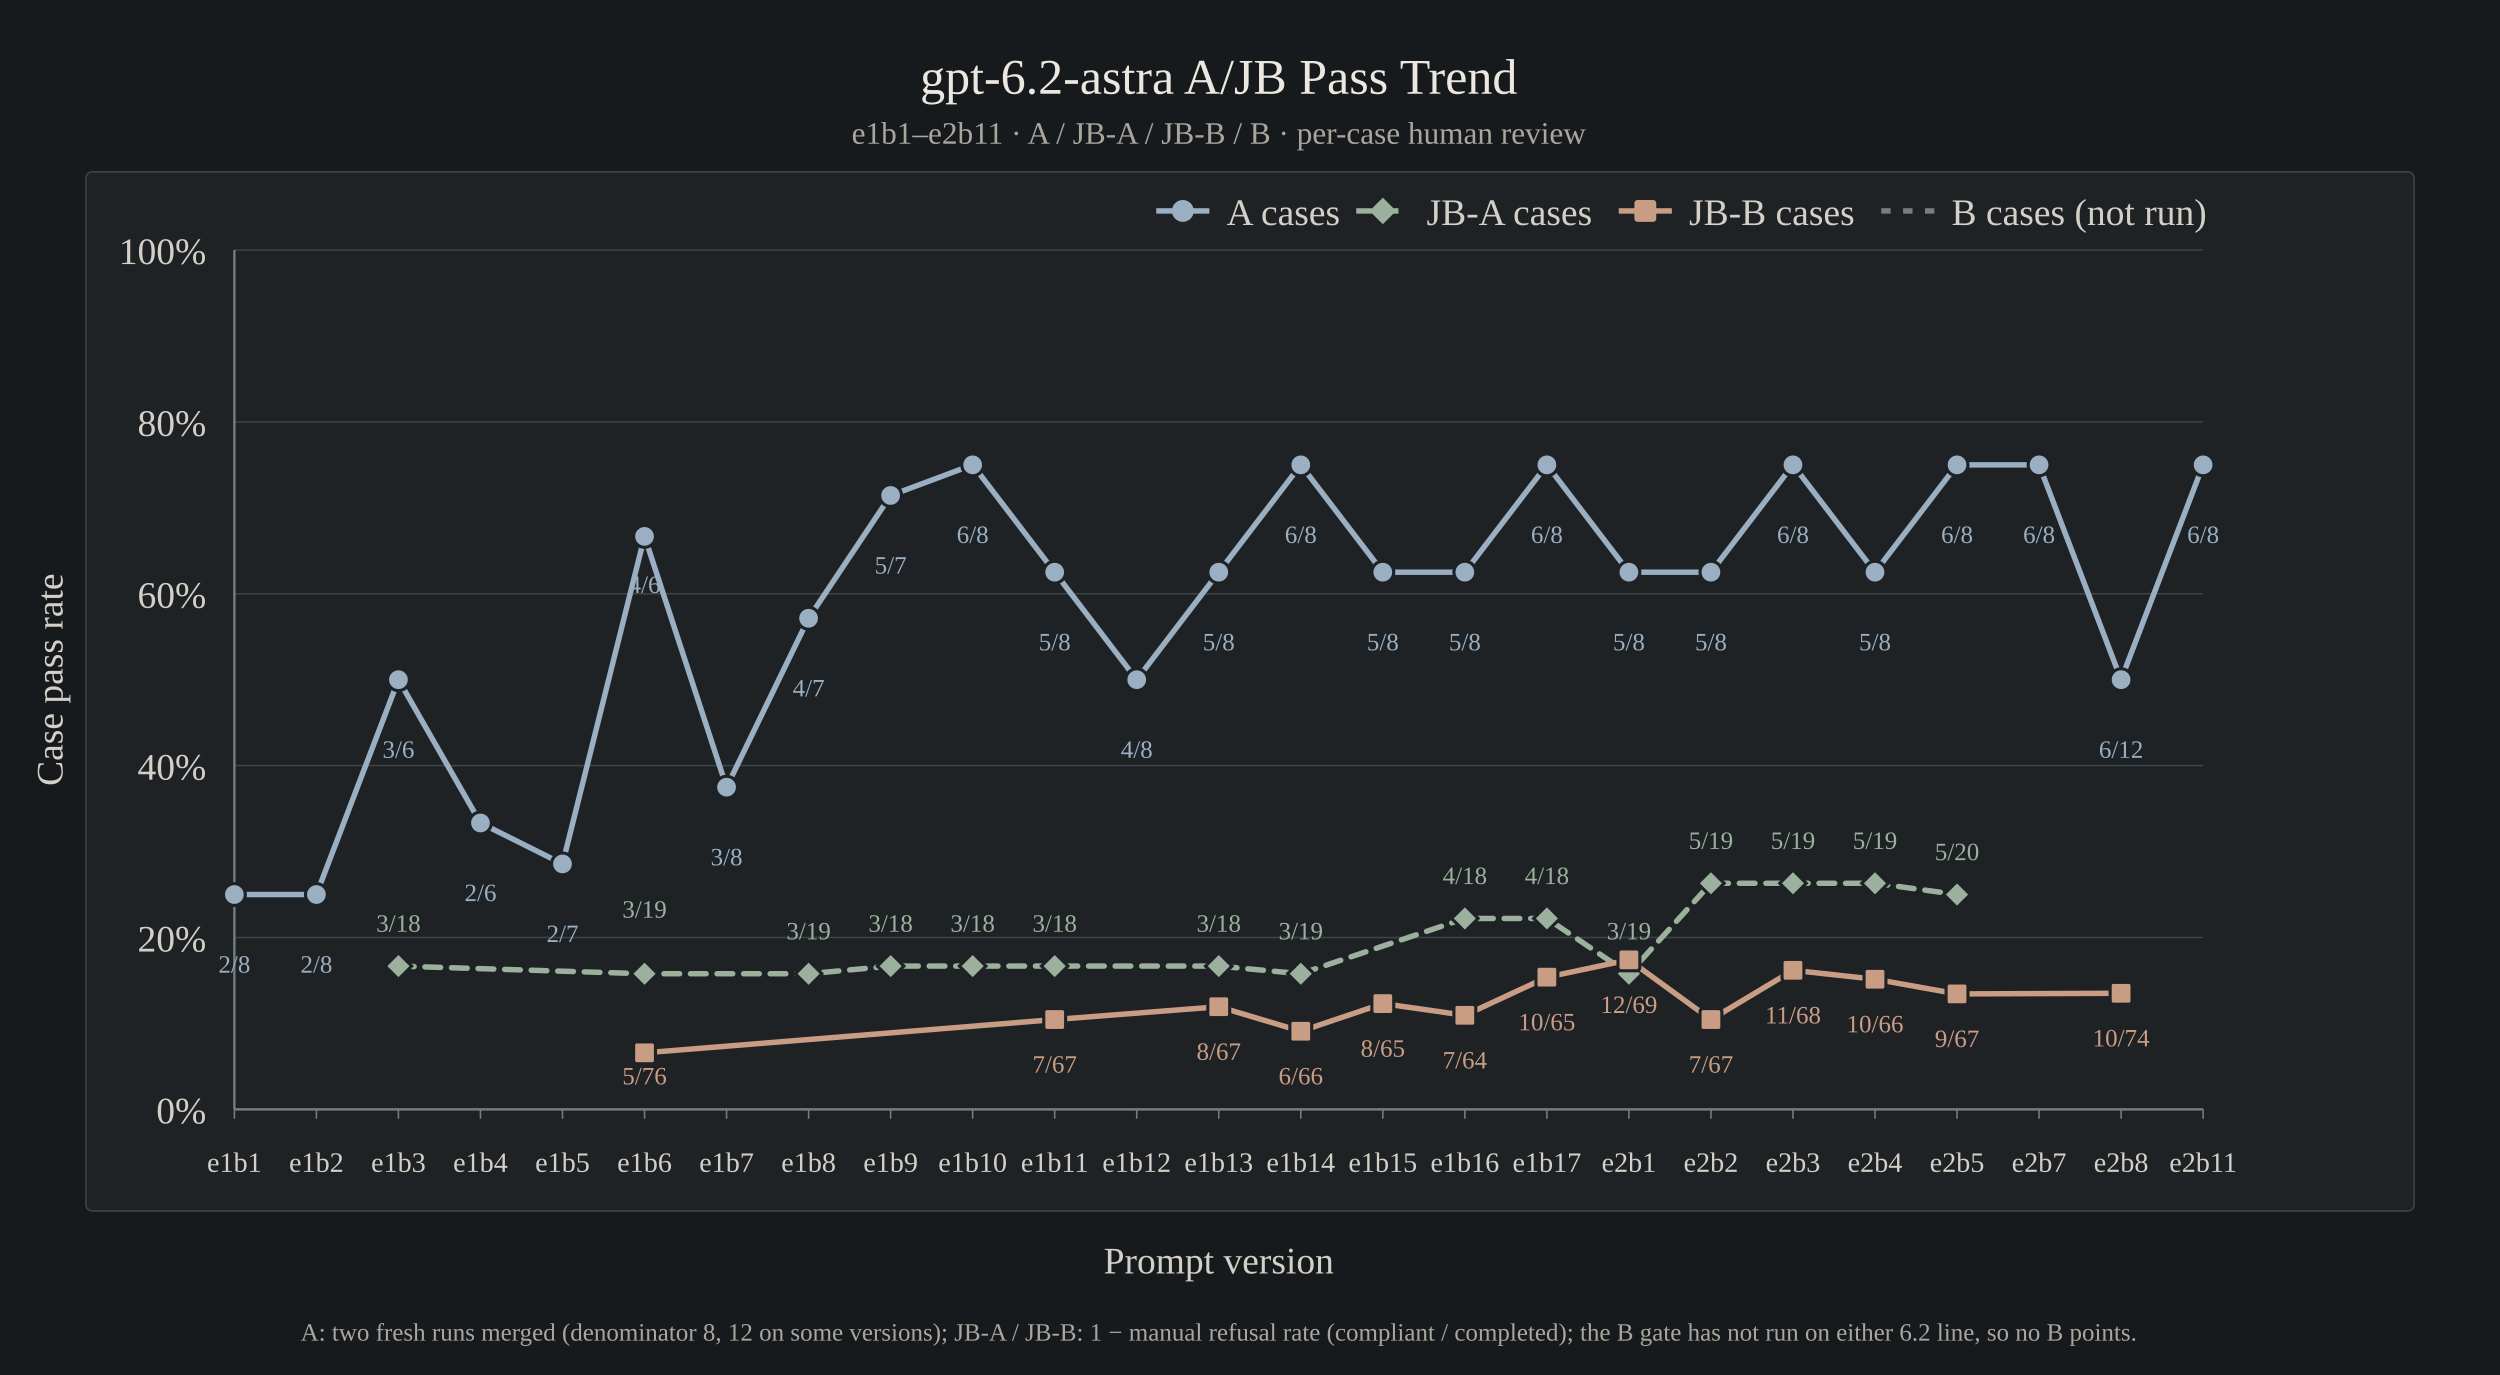
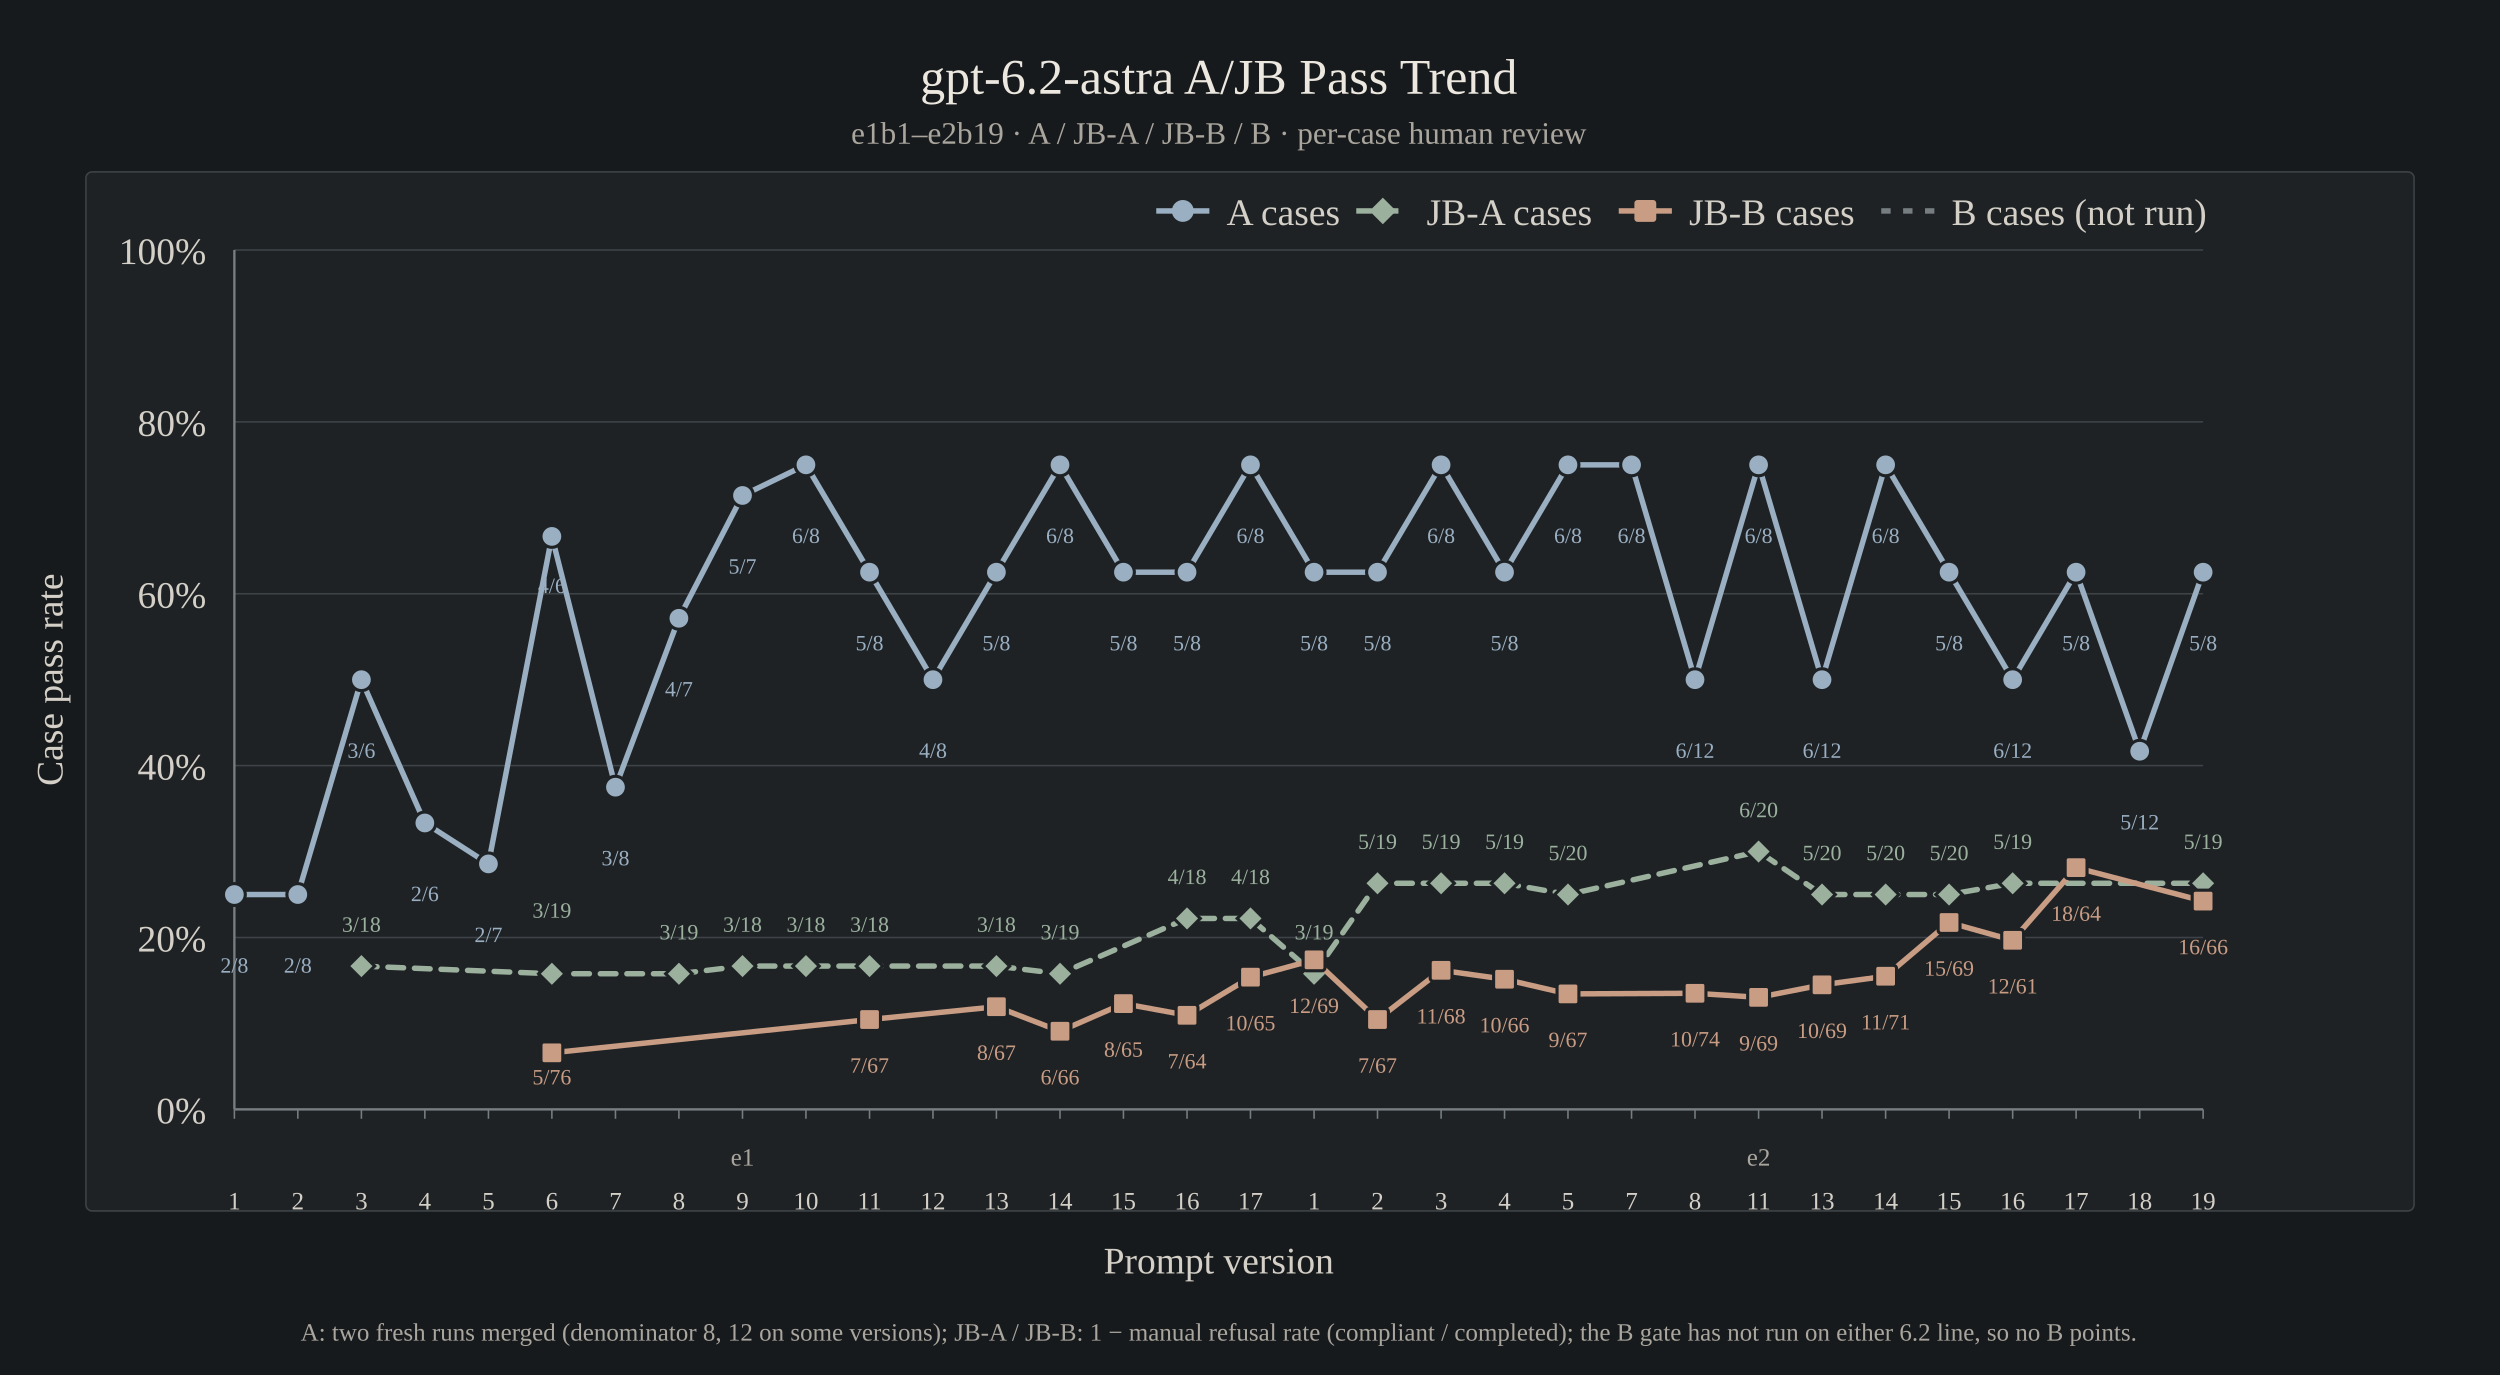
<svg xmlns="http://www.w3.org/2000/svg" width="1600" height="880" viewBox="0 0 1600 880" role="img" aria-labelledby="title desc">
  <rect width="1600" height="880" fill="#171A1D" />
  <rect x="55" y="110" width="1490" height="665" rx="4" fill="#1E2225" stroke="#3D4346" />
  <g font-family="Charter,Georgia,Times New Roman,STSong,Songti SC,Noto Serif CJK SC,serif">
    <text x="780" y="60" text-anchor="middle" font-size="32" font-weight="500" fill="#ECE8DF">gpt-6.2-astra A/JB Pass Trend</text>
-     <text x="780" y="92" text-anchor="middle" font-size="20" fill="#AAA69E">e1b1–e2b11 · A / JB-A / JB-B / B · per-case human review</text>
+     <text x="780" y="92" text-anchor="middle" font-size="20" fill="#AAA69E">e1b1–e2b19 · A / JB-A / JB-B / B · per-case human review</text>
    <line x1="150.0" y1="710.0" x2="1410.0" y2="710.0" stroke="#3D4346" stroke-width="1" />
    <text x="132" y="719.0" text-anchor="end" font-size="24" fill="#D4D0C7">0%</text>
    <line x1="150.0" y1="600.0" x2="1410.0" y2="600.0" stroke="#3D4346" stroke-width="1" />
    <text x="132" y="609.0" text-anchor="end" font-size="24" fill="#D4D0C7">20%</text>
    <line x1="150.0" y1="490.0" x2="1410.0" y2="490.0" stroke="#3D4346" stroke-width="1" />
    <text x="132" y="499.0" text-anchor="end" font-size="24" fill="#D4D0C7">40%</text>
    <line x1="150.0" y1="380.0" x2="1410.0" y2="380.0" stroke="#3D4346" stroke-width="1" />
    <text x="132" y="389.0" text-anchor="end" font-size="24" fill="#D4D0C7">60%</text>
    <line x1="150.0" y1="270.0" x2="1410.0" y2="270.0" stroke="#3D4346" stroke-width="1" />
    <text x="132" y="279.0" text-anchor="end" font-size="24" fill="#D4D0C7">80%</text>
    <line x1="150.0" y1="160.0" x2="1410.0" y2="160.0" stroke="#3D4346" stroke-width="1" />
    <text x="132" y="169.0" text-anchor="end" font-size="24" fill="#D4D0C7">100%</text>
    <line x1="150.0" y1="160.0" x2="150.0" y2="710.0" stroke="#777E81" stroke-width="1.5" />
    <line x1="150.0" y1="710.0" x2="1410.0" y2="710.0" stroke="#777E81" stroke-width="1.5" />
    <line x1="150.0" y1="710.0" x2="150.0" y2="716" stroke="#777E81" />
-     <text x="150.0" y="750" text-anchor="middle" font-size="18" fill="#D4D0C7">e1b1</text>
-     <line x1="202.5" y1="710.0" x2="202.5" y2="716" stroke="#777E81" />
-     <text x="202.5" y="750" text-anchor="middle" font-size="18" fill="#D4D0C7">e1b2</text>
-     <line x1="255.0" y1="710.0" x2="255.0" y2="716" stroke="#777E81" />
-     <text x="255.0" y="750" text-anchor="middle" font-size="18" fill="#D4D0C7">e1b3</text>
-     <line x1="307.5" y1="710.0" x2="307.5" y2="716" stroke="#777E81" />
-     <text x="307.5" y="750" text-anchor="middle" font-size="18" fill="#D4D0C7">e1b4</text>
-     <line x1="360.0" y1="710.0" x2="360.0" y2="716" stroke="#777E81" />
-     <text x="360.0" y="750" text-anchor="middle" font-size="18" fill="#D4D0C7">e1b5</text>
-     <line x1="412.5" y1="710.0" x2="412.5" y2="716" stroke="#777E81" />
-     <text x="412.5" y="750" text-anchor="middle" font-size="18" fill="#D4D0C7">e1b6</text>
-     <line x1="465.0" y1="710.0" x2="465.0" y2="716" stroke="#777E81" />
-     <text x="465.0" y="750" text-anchor="middle" font-size="18" fill="#D4D0C7">e1b7</text>
-     <line x1="517.5" y1="710.0" x2="517.5" y2="716" stroke="#777E81" />
-     <text x="517.5" y="750" text-anchor="middle" font-size="18" fill="#D4D0C7">e1b8</text>
-     <line x1="570.0" y1="710.0" x2="570.0" y2="716" stroke="#777E81" />
-     <text x="570.0" y="750" text-anchor="middle" font-size="18" fill="#D4D0C7">e1b9</text>
-     <line x1="622.5" y1="710.0" x2="622.5" y2="716" stroke="#777E81" />
-     <text x="622.5" y="750" text-anchor="middle" font-size="18" fill="#D4D0C7">e1b10</text>
-     <line x1="675.0" y1="710.0" x2="675.0" y2="716" stroke="#777E81" />
-     <text x="675.0" y="750" text-anchor="middle" font-size="18" fill="#D4D0C7">e1b11</text>
-     <line x1="727.5" y1="710.0" x2="727.5" y2="716" stroke="#777E81" />
-     <text x="727.5" y="750" text-anchor="middle" font-size="18" fill="#D4D0C7">e1b12</text>
-     <line x1="780.0" y1="710.0" x2="780.0" y2="716" stroke="#777E81" />
-     <text x="780.0" y="750" text-anchor="middle" font-size="18" fill="#D4D0C7">e1b13</text>
-     <line x1="832.5" y1="710.0" x2="832.5" y2="716" stroke="#777E81" />
-     <text x="832.5" y="750" text-anchor="middle" font-size="18" fill="#D4D0C7">e1b14</text>
-     <line x1="885.0" y1="710.0" x2="885.0" y2="716" stroke="#777E81" />
-     <text x="885.0" y="750" text-anchor="middle" font-size="18" fill="#D4D0C7">e1b15</text>
-     <line x1="937.5" y1="710.0" x2="937.5" y2="716" stroke="#777E81" />
-     <text x="937.5" y="750" text-anchor="middle" font-size="18" fill="#D4D0C7">e1b16</text>
-     <line x1="990.0" y1="710.0" x2="990.0" y2="716" stroke="#777E81" />
-     <text x="990.0" y="750" text-anchor="middle" font-size="18" fill="#D4D0C7">e1b17</text>
-     <line x1="1042.5" y1="710.0" x2="1042.5" y2="716" stroke="#777E81" />
-     <text x="1042.5" y="750" text-anchor="middle" font-size="18" fill="#D4D0C7">e2b1</text>
-     <line x1="1095.0" y1="710.0" x2="1095.0" y2="716" stroke="#777E81" />
-     <text x="1095.0" y="750" text-anchor="middle" font-size="18" fill="#D4D0C7">e2b2</text>
-     <line x1="1147.5" y1="710.0" x2="1147.5" y2="716" stroke="#777E81" />
-     <text x="1147.5" y="750" text-anchor="middle" font-size="18" fill="#D4D0C7">e2b3</text>
-     <line x1="1200.0" y1="710.0" x2="1200.0" y2="716" stroke="#777E81" />
-     <text x="1200.0" y="750" text-anchor="middle" font-size="18" fill="#D4D0C7">e2b4</text>
-     <line x1="1252.5" y1="710.0" x2="1252.5" y2="716" stroke="#777E81" />
-     <text x="1252.5" y="750" text-anchor="middle" font-size="18" fill="#D4D0C7">e2b5</text>
-     <line x1="1305.0" y1="710.0" x2="1305.0" y2="716" stroke="#777E81" />
-     <text x="1305.0" y="750" text-anchor="middle" font-size="18" fill="#D4D0C7">e2b7</text>
-     <line x1="1357.5" y1="710.0" x2="1357.5" y2="716" stroke="#777E81" />
-     <text x="1357.5" y="750" text-anchor="middle" font-size="18" fill="#D4D0C7">e2b8</text>
+     <text x="150.0" y="774" text-anchor="middle" font-size="16" fill="#D4D0C7">1</text>
+     <line x1="190.6" y1="710.0" x2="190.6" y2="716" stroke="#777E81" />
+     <text x="190.6" y="774" text-anchor="middle" font-size="16" fill="#D4D0C7">2</text>
+     <line x1="231.3" y1="710.0" x2="231.3" y2="716" stroke="#777E81" />
+     <text x="231.3" y="774" text-anchor="middle" font-size="16" fill="#D4D0C7">3</text>
+     <line x1="271.9" y1="710.0" x2="271.9" y2="716" stroke="#777E81" />
+     <text x="271.9" y="774" text-anchor="middle" font-size="16" fill="#D4D0C7">4</text>
+     <line x1="312.6" y1="710.0" x2="312.6" y2="716" stroke="#777E81" />
+     <text x="312.6" y="774" text-anchor="middle" font-size="16" fill="#D4D0C7">5</text>
+     <line x1="353.2" y1="710.0" x2="353.2" y2="716" stroke="#777E81" />
+     <text x="353.2" y="774" text-anchor="middle" font-size="16" fill="#D4D0C7">6</text>
+     <line x1="393.9" y1="710.0" x2="393.9" y2="716" stroke="#777E81" />
+     <text x="393.9" y="774" text-anchor="middle" font-size="16" fill="#D4D0C7">7</text>
+     <line x1="434.5" y1="710.0" x2="434.5" y2="716" stroke="#777E81" />
+     <text x="434.5" y="774" text-anchor="middle" font-size="16" fill="#D4D0C7">8</text>
+     <line x1="475.2" y1="710.0" x2="475.2" y2="716" stroke="#777E81" />
+     <text x="475.2" y="774" text-anchor="middle" font-size="16" fill="#D4D0C7">9</text>
+     <line x1="515.8" y1="710.0" x2="515.8" y2="716" stroke="#777E81" />
+     <text x="515.8" y="774" text-anchor="middle" font-size="16" fill="#D4D0C7">10</text>
+     <line x1="556.5" y1="710.0" x2="556.5" y2="716" stroke="#777E81" />
+     <text x="556.5" y="774" text-anchor="middle" font-size="16" fill="#D4D0C7">11</text>
+     <line x1="597.1" y1="710.0" x2="597.1" y2="716" stroke="#777E81" />
+     <text x="597.1" y="774" text-anchor="middle" font-size="16" fill="#D4D0C7">12</text>
+     <line x1="637.7" y1="710.0" x2="637.7" y2="716" stroke="#777E81" />
+     <text x="637.7" y="774" text-anchor="middle" font-size="16" fill="#D4D0C7">13</text>
+     <line x1="678.4" y1="710.0" x2="678.4" y2="716" stroke="#777E81" />
+     <text x="678.4" y="774" text-anchor="middle" font-size="16" fill="#D4D0C7">14</text>
+     <line x1="719.0" y1="710.0" x2="719.0" y2="716" stroke="#777E81" />
+     <text x="719.0" y="774" text-anchor="middle" font-size="16" fill="#D4D0C7">15</text>
+     <line x1="759.7" y1="710.0" x2="759.7" y2="716" stroke="#777E81" />
+     <text x="759.7" y="774" text-anchor="middle" font-size="16" fill="#D4D0C7">16</text>
+     <line x1="800.3" y1="710.0" x2="800.3" y2="716" stroke="#777E81" />
+     <text x="800.3" y="774" text-anchor="middle" font-size="16" fill="#D4D0C7">17</text>
+     <line x1="841.0" y1="710.0" x2="841.0" y2="716" stroke="#777E81" />
+     <text x="841.0" y="774" text-anchor="middle" font-size="16" fill="#D4D0C7">1</text>
+     <line x1="881.6" y1="710.0" x2="881.6" y2="716" stroke="#777E81" />
+     <text x="881.6" y="774" text-anchor="middle" font-size="16" fill="#D4D0C7">2</text>
+     <line x1="922.3" y1="710.0" x2="922.3" y2="716" stroke="#777E81" />
+     <text x="922.3" y="774" text-anchor="middle" font-size="16" fill="#D4D0C7">3</text>
+     <line x1="962.9" y1="710.0" x2="962.9" y2="716" stroke="#777E81" />
+     <text x="962.9" y="774" text-anchor="middle" font-size="16" fill="#D4D0C7">4</text>
+     <line x1="1003.5" y1="710.0" x2="1003.5" y2="716" stroke="#777E81" />
+     <text x="1003.5" y="774" text-anchor="middle" font-size="16" fill="#D4D0C7">5</text>
+     <line x1="1044.2" y1="710.0" x2="1044.2" y2="716" stroke="#777E81" />
+     <text x="1044.2" y="774" text-anchor="middle" font-size="16" fill="#D4D0C7">7</text>
+     <line x1="1084.8" y1="710.0" x2="1084.8" y2="716" stroke="#777E81" />
+     <text x="1084.8" y="774" text-anchor="middle" font-size="16" fill="#D4D0C7">8</text>
+     <line x1="1125.5" y1="710.0" x2="1125.5" y2="716" stroke="#777E81" />
+     <text x="1125.5" y="774" text-anchor="middle" font-size="16" fill="#D4D0C7">11</text>
+     <line x1="1166.1" y1="710.0" x2="1166.1" y2="716" stroke="#777E81" />
+     <text x="1166.1" y="774" text-anchor="middle" font-size="16" fill="#D4D0C7">13</text>
+     <line x1="1206.8" y1="710.0" x2="1206.8" y2="716" stroke="#777E81" />
+     <text x="1206.8" y="774" text-anchor="middle" font-size="16" fill="#D4D0C7">14</text>
+     <line x1="1247.4" y1="710.0" x2="1247.4" y2="716" stroke="#777E81" />
+     <text x="1247.4" y="774" text-anchor="middle" font-size="16" fill="#D4D0C7">15</text>
+     <line x1="1288.1" y1="710.0" x2="1288.1" y2="716" stroke="#777E81" />
+     <text x="1288.1" y="774" text-anchor="middle" font-size="16" fill="#D4D0C7">16</text>
+     <line x1="1328.7" y1="710.0" x2="1328.7" y2="716" stroke="#777E81" />
+     <text x="1328.7" y="774" text-anchor="middle" font-size="16" fill="#D4D0C7">17</text>
+     <line x1="1369.4" y1="710.0" x2="1369.4" y2="716" stroke="#777E81" />
+     <text x="1369.4" y="774" text-anchor="middle" font-size="16" fill="#D4D0C7">18</text>
    <line x1="1410.0" y1="710.0" x2="1410.0" y2="716" stroke="#777E81" />
-     <text x="1410.0" y="750" text-anchor="middle" font-size="18" fill="#D4D0C7">e2b11</text>
+     <text x="1410.0" y="774" text-anchor="middle" font-size="16" fill="#D4D0C7">19</text>
+     <text x="475.2" y="746" text-anchor="middle" font-size="16" fill="#AAA69E">e1</text>
+     <text x="1125.5" y="746" text-anchor="middle" font-size="16" fill="#AAA69E">e2</text>
    <text x="780" y="815" text-anchor="middle" font-size="24" fill="#D4D0C7">Prompt version</text>
    <text x="40" y="435" transform="rotate(-90 40 435)" text-anchor="middle" font-size="24" fill="#D4D0C7">Case pass rate</text>
-     <polyline points="150.0,572.5 202.5,572.5 255.0,435.0 307.5,526.7 360.0,552.9 412.5,343.3 465.0,503.8 517.5,395.7 570.0,317.1 622.5,297.5 675.0,366.2 727.5,435.0 780.0,366.2 832.5,297.5 885.0,366.2 937.5,366.2 990.0,297.5 1042.5,366.2 1095.0,366.2 1147.5,297.5 1200.0,366.2 1252.5,297.5 1305.0,297.5 1357.5,435.0 1410.0,297.5" fill="none" stroke="#9AAFC2" stroke-width="3.5" stroke-linecap="round" stroke-linejoin="round" />
+     <polyline points="150.0,572.5 190.6,572.5 231.3,435.0 271.9,526.7 312.6,552.9 353.2,343.3 393.9,503.8 434.5,395.7 475.2,317.1 515.8,297.5 556.5,366.2 597.1,435.0 637.7,366.2 678.4,297.5 719.0,366.2 759.7,366.2 800.3,297.5 841.0,366.2 881.6,366.2 922.3,297.5 962.9,366.2 1003.5,297.5 1044.2,297.5 1084.8,435.0 1125.5,297.5 1166.1,435.0 1206.8,297.5 1247.4,366.2 1288.1,435.0 1328.7,366.2 1369.4,480.8 1410.0,366.2" fill="none" stroke="#9AAFC2" stroke-width="3.5" stroke-linecap="round" stroke-linejoin="round" />
    <circle cx="150.0" cy="572.5" r="7" fill="#9AAFC2" stroke="#1E2225" stroke-width="2" />
-     <circle cx="202.5" cy="572.5" r="7" fill="#9AAFC2" stroke="#1E2225" stroke-width="2" />
-     <circle cx="255.0" cy="435.0" r="7" fill="#9AAFC2" stroke="#1E2225" stroke-width="2" />
-     <circle cx="307.5" cy="526.7" r="7" fill="#9AAFC2" stroke="#1E2225" stroke-width="2" />
-     <circle cx="360.0" cy="552.9" r="7" fill="#9AAFC2" stroke="#1E2225" stroke-width="2" />
-     <circle cx="412.5" cy="343.3" r="7" fill="#9AAFC2" stroke="#1E2225" stroke-width="2" />
-     <circle cx="465.0" cy="503.8" r="7" fill="#9AAFC2" stroke="#1E2225" stroke-width="2" />
-     <circle cx="517.5" cy="395.7" r="7" fill="#9AAFC2" stroke="#1E2225" stroke-width="2" />
-     <circle cx="570.0" cy="317.1" r="7" fill="#9AAFC2" stroke="#1E2225" stroke-width="2" />
-     <circle cx="622.5" cy="297.5" r="7" fill="#9AAFC2" stroke="#1E2225" stroke-width="2" />
-     <circle cx="675.0" cy="366.2" r="7" fill="#9AAFC2" stroke="#1E2225" stroke-width="2" />
-     <circle cx="727.5" cy="435.0" r="7" fill="#9AAFC2" stroke="#1E2225" stroke-width="2" />
-     <circle cx="780.0" cy="366.2" r="7" fill="#9AAFC2" stroke="#1E2225" stroke-width="2" />
-     <circle cx="832.5" cy="297.5" r="7" fill="#9AAFC2" stroke="#1E2225" stroke-width="2" />
-     <circle cx="885.0" cy="366.2" r="7" fill="#9AAFC2" stroke="#1E2225" stroke-width="2" />
-     <circle cx="937.5" cy="366.2" r="7" fill="#9AAFC2" stroke="#1E2225" stroke-width="2" />
-     <circle cx="990.0" cy="297.5" r="7" fill="#9AAFC2" stroke="#1E2225" stroke-width="2" />
-     <circle cx="1042.5" cy="366.2" r="7" fill="#9AAFC2" stroke="#1E2225" stroke-width="2" />
-     <circle cx="1095.0" cy="366.2" r="7" fill="#9AAFC2" stroke="#1E2225" stroke-width="2" />
-     <circle cx="1147.5" cy="297.5" r="7" fill="#9AAFC2" stroke="#1E2225" stroke-width="2" />
-     <circle cx="1200.0" cy="366.2" r="7" fill="#9AAFC2" stroke="#1E2225" stroke-width="2" />
-     <circle cx="1252.5" cy="297.5" r="7" fill="#9AAFC2" stroke="#1E2225" stroke-width="2" />
-     <circle cx="1305.0" cy="297.5" r="7" fill="#9AAFC2" stroke="#1E2225" stroke-width="2" />
-     <circle cx="1357.5" cy="435.0" r="7" fill="#9AAFC2" stroke="#1E2225" stroke-width="2" />
-     <circle cx="1410.0" cy="297.5" r="7" fill="#9AAFC2" stroke="#1E2225" stroke-width="2" />
-     <polyline points="255.0,618.3 412.5,623.2 517.5,623.2 570.0,618.3 622.5,618.3 675.0,618.3 780.0,618.3 832.5,623.2 937.5,587.8 990.0,587.8 1042.5,623.2 1095.0,565.3 1147.5,565.3 1200.0,565.3 1252.5,572.5" fill="none" stroke="#9BB19E" stroke-width="3.5" stroke-linecap="round" stroke-linejoin="round" stroke-dasharray="10 7" />
-     <polygon points="255.0,609.8 263.5,618.3 255.0,626.8 246.5,618.3" fill="#9BB19E" stroke="#1E2225" stroke-width="2" />
-     <polygon points="412.5,614.7 421.0,623.2 412.5,631.7 404.0,623.2" fill="#9BB19E" stroke="#1E2225" stroke-width="2" />
-     <polygon points="517.5,614.7 526.0,623.2 517.5,631.7 509.0,623.2" fill="#9BB19E" stroke="#1E2225" stroke-width="2" />
-     <polygon points="570.0,609.8 578.5,618.3 570.0,626.8 561.5,618.3" fill="#9BB19E" stroke="#1E2225" stroke-width="2" />
-     <polygon points="622.5,609.8 631.0,618.3 622.5,626.8 614.0,618.3" fill="#9BB19E" stroke="#1E2225" stroke-width="2" />
-     <polygon points="675.0,609.8 683.5,618.3 675.0,626.8 666.5,618.3" fill="#9BB19E" stroke="#1E2225" stroke-width="2" />
-     <polygon points="780.0,609.8 788.5,618.3 780.0,626.8 771.5,618.3" fill="#9BB19E" stroke="#1E2225" stroke-width="2" />
-     <polygon points="832.5,614.7 841.0,623.2 832.5,631.7 824.0,623.2" fill="#9BB19E" stroke="#1E2225" stroke-width="2" />
-     <polygon points="937.5,579.3 946.0,587.8 937.5,596.3 929.0,587.8" fill="#9BB19E" stroke="#1E2225" stroke-width="2" />
-     <polygon points="990.0,579.3 998.5,587.8 990.0,596.3 981.5,587.8" fill="#9BB19E" stroke="#1E2225" stroke-width="2" />
-     <polygon points="1042.5,614.7 1051.0,623.2 1042.5,631.7 1034.0,623.2" fill="#9BB19E" stroke="#1E2225" stroke-width="2" />
-     <polygon points="1095.0,556.8 1103.5,565.3 1095.0,573.8 1086.5,565.3" fill="#9BB19E" stroke="#1E2225" stroke-width="2" />
-     <polygon points="1147.5,556.8 1156.0,565.3 1147.5,573.8 1139.0,565.3" fill="#9BB19E" stroke="#1E2225" stroke-width="2" />
-     <polygon points="1200.0,556.8 1208.5,565.3 1200.0,573.8 1191.5,565.3" fill="#9BB19E" stroke="#1E2225" stroke-width="2" />
-     <polygon points="1252.5,564.0 1261.0,572.5 1252.5,581.0 1244.0,572.5" fill="#9BB19E" stroke="#1E2225" stroke-width="2" />
-     <polyline points="412.5,673.8 675.0,652.5 780.0,644.3 832.5,660.0 885.0,642.3 937.5,649.8 990.0,625.4 1042.5,614.3 1095.0,652.5 1147.5,621.0 1200.0,626.7 1252.5,636.1 1357.5,635.7" fill="none" stroke="#C99C84" stroke-width="3.5" stroke-linecap="round" stroke-linejoin="round" />
-     <rect x="405.5" y="666.8" width="14" height="14" rx="2" fill="#C99C84" stroke="#1E2225" stroke-width="2" />
-     <rect x="668.0" y="645.5" width="14" height="14" rx="2" fill="#C99C84" stroke="#1E2225" stroke-width="2" />
-     <rect x="773.0" y="637.3" width="14" height="14" rx="2" fill="#C99C84" stroke="#1E2225" stroke-width="2" />
-     <rect x="825.5" y="653.0" width="14" height="14" rx="2" fill="#C99C84" stroke="#1E2225" stroke-width="2" />
-     <rect x="878.0" y="635.3" width="14" height="14" rx="2" fill="#C99C84" stroke="#1E2225" stroke-width="2" />
-     <rect x="930.5" y="642.8" width="14" height="14" rx="2" fill="#C99C84" stroke="#1E2225" stroke-width="2" />
-     <rect x="983.0" y="618.4" width="14" height="14" rx="2" fill="#C99C84" stroke="#1E2225" stroke-width="2" />
-     <rect x="1035.5" y="607.3" width="14" height="14" rx="2" fill="#C99C84" stroke="#1E2225" stroke-width="2" />
-     <rect x="1088.0" y="645.5" width="14" height="14" rx="2" fill="#C99C84" stroke="#1E2225" stroke-width="2" />
-     <rect x="1140.5" y="614.0" width="14" height="14" rx="2" fill="#C99C84" stroke="#1E2225" stroke-width="2" />
-     <rect x="1193.0" y="619.7" width="14" height="14" rx="2" fill="#C99C84" stroke="#1E2225" stroke-width="2" />
-     <rect x="1245.5" y="629.1" width="14" height="14" rx="2" fill="#C99C84" stroke="#1E2225" stroke-width="2" />
-     <rect x="1350.5" y="628.7" width="14" height="14" rx="2" fill="#C99C84" stroke="#1E2225" stroke-width="2" />
-     <text x="150.0" y="622.5" text-anchor="middle" font-size="16" font-weight="500" fill="#9AAFC2">2/8</text>
-     <text x="202.5" y="622.5" text-anchor="middle" font-size="16" font-weight="500" fill="#9AAFC2">2/8</text>
-     <text x="255.0" y="485.0" text-anchor="middle" font-size="16" font-weight="500" fill="#9AAFC2">3/6</text>
-     <text x="255.0" y="596.3" text-anchor="middle" font-size="16" font-weight="500" fill="#9BB19E">3/18</text>
-     <text x="307.5" y="576.7" text-anchor="middle" font-size="16" font-weight="500" fill="#9AAFC2">2/6</text>
-     <text x="360.0" y="602.9" text-anchor="middle" font-size="16" font-weight="500" fill="#9AAFC2">2/7</text>
-     <text x="412.5" y="379.5" text-anchor="middle" font-size="16" font-weight="500" fill="#9AAFC2">4/6</text>
-     <text x="412.5" y="587.3" text-anchor="middle" font-size="16" font-weight="500" fill="#9BB19E">3/19</text>
-     <text x="412.5" y="694.0" text-anchor="middle" font-size="16" font-weight="500" fill="#C99C84">5/76</text>
-     <text x="465.0" y="553.8" text-anchor="middle" font-size="16" font-weight="500" fill="#9AAFC2">3/8</text>
-     <text x="517.5" y="445.7" text-anchor="middle" font-size="16" font-weight="500" fill="#9AAFC2">4/7</text>
-     <text x="517.5" y="601.2" text-anchor="middle" font-size="16" font-weight="500" fill="#9BB19E">3/19</text>
-     <text x="570.0" y="367.1" text-anchor="middle" font-size="16" font-weight="500" fill="#9AAFC2">5/7</text>
-     <text x="570.0" y="596.3" text-anchor="middle" font-size="16" font-weight="500" fill="#9BB19E">3/18</text>
-     <text x="622.5" y="347.5" text-anchor="middle" font-size="16" font-weight="500" fill="#9AAFC2">6/8</text>
-     <text x="622.5" y="596.3" text-anchor="middle" font-size="16" font-weight="500" fill="#9BB19E">3/18</text>
-     <text x="675.0" y="416.2" text-anchor="middle" font-size="16" font-weight="500" fill="#9AAFC2">5/8</text>
-     <text x="675.0" y="596.3" text-anchor="middle" font-size="16" font-weight="500" fill="#9BB19E">3/18</text>
-     <text x="675.0" y="686.5" text-anchor="middle" font-size="16" font-weight="500" fill="#C99C84">7/67</text>
-     <text x="727.5" y="485.0" text-anchor="middle" font-size="16" font-weight="500" fill="#9AAFC2">4/8</text>
-     <text x="780.0" y="416.2" text-anchor="middle" font-size="16" font-weight="500" fill="#9AAFC2">5/8</text>
-     <text x="780.0" y="596.3" text-anchor="middle" font-size="16" font-weight="500" fill="#9BB19E">3/18</text>
-     <text x="780.0" y="678.3" text-anchor="middle" font-size="16" font-weight="500" fill="#C99C84">8/67</text>
-     <text x="832.5" y="347.5" text-anchor="middle" font-size="16" font-weight="500" fill="#9AAFC2">6/8</text>
-     <text x="832.5" y="601.2" text-anchor="middle" font-size="16" font-weight="500" fill="#9BB19E">3/19</text>
-     <text x="832.5" y="694.0" text-anchor="middle" font-size="16" font-weight="500" fill="#C99C84">6/66</text>
-     <text x="885.0" y="416.2" text-anchor="middle" font-size="16" font-weight="500" fill="#9AAFC2">5/8</text>
-     <text x="885.0" y="676.3" text-anchor="middle" font-size="16" font-weight="500" fill="#C99C84">8/65</text>
-     <text x="937.5" y="416.2" text-anchor="middle" font-size="16" font-weight="500" fill="#9AAFC2">5/8</text>
-     <text x="937.5" y="565.8" text-anchor="middle" font-size="16" font-weight="500" fill="#9BB19E">4/18</text>
-     <text x="937.5" y="683.8" text-anchor="middle" font-size="16" font-weight="500" fill="#C99C84">7/64</text>
-     <text x="990.0" y="347.5" text-anchor="middle" font-size="16" font-weight="500" fill="#9AAFC2">6/8</text>
-     <text x="990.0" y="565.8" text-anchor="middle" font-size="16" font-weight="500" fill="#9BB19E">4/18</text>
-     <text x="990.0" y="659.4" text-anchor="middle" font-size="16" font-weight="500" fill="#C99C84">10/65</text>
-     <text x="1042.5" y="416.2" text-anchor="middle" font-size="16" font-weight="500" fill="#9AAFC2">5/8</text>
-     <text x="1042.5" y="601.2" text-anchor="middle" font-size="16" font-weight="500" fill="#9BB19E">3/19</text>
-     <text x="1042.5" y="648.3" text-anchor="middle" font-size="16" font-weight="500" fill="#C99C84">12/69</text>
-     <text x="1095.0" y="416.2" text-anchor="middle" font-size="16" font-weight="500" fill="#9AAFC2">5/8</text>
-     <text x="1095.0" y="543.3" text-anchor="middle" font-size="16" font-weight="500" fill="#9BB19E">5/19</text>
-     <text x="1095.0" y="686.5" text-anchor="middle" font-size="16" font-weight="500" fill="#C99C84">7/67</text>
-     <text x="1147.5" y="347.5" text-anchor="middle" font-size="16" font-weight="500" fill="#9AAFC2">6/8</text>
-     <text x="1147.5" y="543.3" text-anchor="middle" font-size="16" font-weight="500" fill="#9BB19E">5/19</text>
-     <text x="1147.5" y="655.0" text-anchor="middle" font-size="16" font-weight="500" fill="#C99C84">11/68</text>
-     <text x="1200.0" y="416.2" text-anchor="middle" font-size="16" font-weight="500" fill="#9AAFC2">5/8</text>
-     <text x="1200.0" y="543.3" text-anchor="middle" font-size="16" font-weight="500" fill="#9BB19E">5/19</text>
-     <text x="1200.0" y="660.7" text-anchor="middle" font-size="16" font-weight="500" fill="#C99C84">10/66</text>
-     <text x="1252.5" y="347.5" text-anchor="middle" font-size="16" font-weight="500" fill="#9AAFC2">6/8</text>
-     <text x="1252.5" y="550.5" text-anchor="middle" font-size="16" font-weight="500" fill="#9BB19E">5/20</text>
-     <text x="1252.5" y="670.1" text-anchor="middle" font-size="16" font-weight="500" fill="#C99C84">9/67</text>
-     <text x="1305.0" y="347.5" text-anchor="middle" font-size="16" font-weight="500" fill="#9AAFC2">6/8</text>
-     <text x="1357.5" y="485.0" text-anchor="middle" font-size="16" font-weight="500" fill="#9AAFC2">6/12</text>
-     <text x="1357.5" y="669.7" text-anchor="middle" font-size="16" font-weight="500" fill="#C99C84">10/74</text>
-     <text x="1410.0" y="347.5" text-anchor="middle" font-size="16" font-weight="500" fill="#9AAFC2">6/8</text>
+     <circle cx="190.6" cy="572.5" r="7" fill="#9AAFC2" stroke="#1E2225" stroke-width="2" />
+     <circle cx="231.3" cy="435.0" r="7" fill="#9AAFC2" stroke="#1E2225" stroke-width="2" />
+     <circle cx="271.9" cy="526.7" r="7" fill="#9AAFC2" stroke="#1E2225" stroke-width="2" />
+     <circle cx="312.6" cy="552.9" r="7" fill="#9AAFC2" stroke="#1E2225" stroke-width="2" />
+     <circle cx="353.2" cy="343.3" r="7" fill="#9AAFC2" stroke="#1E2225" stroke-width="2" />
+     <circle cx="393.9" cy="503.8" r="7" fill="#9AAFC2" stroke="#1E2225" stroke-width="2" />
+     <circle cx="434.5" cy="395.7" r="7" fill="#9AAFC2" stroke="#1E2225" stroke-width="2" />
+     <circle cx="475.2" cy="317.1" r="7" fill="#9AAFC2" stroke="#1E2225" stroke-width="2" />
+     <circle cx="515.8" cy="297.5" r="7" fill="#9AAFC2" stroke="#1E2225" stroke-width="2" />
+     <circle cx="556.5" cy="366.2" r="7" fill="#9AAFC2" stroke="#1E2225" stroke-width="2" />
+     <circle cx="597.1" cy="435.0" r="7" fill="#9AAFC2" stroke="#1E2225" stroke-width="2" />
+     <circle cx="637.7" cy="366.2" r="7" fill="#9AAFC2" stroke="#1E2225" stroke-width="2" />
+     <circle cx="678.4" cy="297.5" r="7" fill="#9AAFC2" stroke="#1E2225" stroke-width="2" />
+     <circle cx="719.0" cy="366.2" r="7" fill="#9AAFC2" stroke="#1E2225" stroke-width="2" />
+     <circle cx="759.7" cy="366.2" r="7" fill="#9AAFC2" stroke="#1E2225" stroke-width="2" />
+     <circle cx="800.3" cy="297.5" r="7" fill="#9AAFC2" stroke="#1E2225" stroke-width="2" />
+     <circle cx="841.0" cy="366.2" r="7" fill="#9AAFC2" stroke="#1E2225" stroke-width="2" />
+     <circle cx="881.6" cy="366.2" r="7" fill="#9AAFC2" stroke="#1E2225" stroke-width="2" />
+     <circle cx="922.3" cy="297.5" r="7" fill="#9AAFC2" stroke="#1E2225" stroke-width="2" />
+     <circle cx="962.9" cy="366.2" r="7" fill="#9AAFC2" stroke="#1E2225" stroke-width="2" />
+     <circle cx="1003.5" cy="297.5" r="7" fill="#9AAFC2" stroke="#1E2225" stroke-width="2" />
+     <circle cx="1044.2" cy="297.5" r="7" fill="#9AAFC2" stroke="#1E2225" stroke-width="2" />
+     <circle cx="1084.8" cy="435.0" r="7" fill="#9AAFC2" stroke="#1E2225" stroke-width="2" />
+     <circle cx="1125.5" cy="297.5" r="7" fill="#9AAFC2" stroke="#1E2225" stroke-width="2" />
+     <circle cx="1166.1" cy="435.0" r="7" fill="#9AAFC2" stroke="#1E2225" stroke-width="2" />
+     <circle cx="1206.8" cy="297.5" r="7" fill="#9AAFC2" stroke="#1E2225" stroke-width="2" />
+     <circle cx="1247.4" cy="366.2" r="7" fill="#9AAFC2" stroke="#1E2225" stroke-width="2" />
+     <circle cx="1288.1" cy="435.0" r="7" fill="#9AAFC2" stroke="#1E2225" stroke-width="2" />
+     <circle cx="1328.7" cy="366.2" r="7" fill="#9AAFC2" stroke="#1E2225" stroke-width="2" />
+     <circle cx="1369.4" cy="480.8" r="7" fill="#9AAFC2" stroke="#1E2225" stroke-width="2" />
+     <circle cx="1410.0" cy="366.2" r="7" fill="#9AAFC2" stroke="#1E2225" stroke-width="2" />
+     <polyline points="231.3,618.3 353.2,623.2 434.5,623.2 475.2,618.3 515.8,618.3 556.5,618.3 637.7,618.3 678.4,623.2 759.7,587.8 800.3,587.8 841.0,623.2 881.6,565.3 922.3,565.3 962.9,565.3 1003.5,572.5 1125.5,545.0 1166.1,572.5 1206.8,572.5 1247.4,572.5 1288.1,565.3 1410.0,565.3" fill="none" stroke="#9BB19E" stroke-width="3.5" stroke-linecap="round" stroke-linejoin="round" stroke-dasharray="10 7" />
+     <polygon points="231.3,609.8 239.8,618.3 231.3,626.8 222.8,618.3" fill="#9BB19E" stroke="#1E2225" stroke-width="2" />
+     <polygon points="353.2,614.7 361.7,623.2 353.2,631.7 344.7,623.2" fill="#9BB19E" stroke="#1E2225" stroke-width="2" />
+     <polygon points="434.5,614.7 443.0,623.2 434.5,631.7 426.0,623.2" fill="#9BB19E" stroke="#1E2225" stroke-width="2" />
+     <polygon points="475.2,609.8 483.7,618.3 475.2,626.8 466.7,618.3" fill="#9BB19E" stroke="#1E2225" stroke-width="2" />
+     <polygon points="515.8,609.8 524.3,618.3 515.8,626.8 507.3,618.3" fill="#9BB19E" stroke="#1E2225" stroke-width="2" />
+     <polygon points="556.5,609.8 565.0,618.3 556.5,626.8 548.0,618.3" fill="#9BB19E" stroke="#1E2225" stroke-width="2" />
+     <polygon points="637.7,609.8 646.2,618.3 637.7,626.8 629.2,618.3" fill="#9BB19E" stroke="#1E2225" stroke-width="2" />
+     <polygon points="678.4,614.7 686.9,623.2 678.4,631.7 669.9,623.2" fill="#9BB19E" stroke="#1E2225" stroke-width="2" />
+     <polygon points="759.7,579.3 768.2,587.8 759.7,596.3 751.2,587.8" fill="#9BB19E" stroke="#1E2225" stroke-width="2" />
+     <polygon points="800.3,579.3 808.8,587.8 800.3,596.3 791.8,587.8" fill="#9BB19E" stroke="#1E2225" stroke-width="2" />
+     <polygon points="841.0,614.7 849.5,623.2 841.0,631.7 832.5,623.2" fill="#9BB19E" stroke="#1E2225" stroke-width="2" />
+     <polygon points="881.6,556.8 890.1,565.3 881.6,573.8 873.1,565.3" fill="#9BB19E" stroke="#1E2225" stroke-width="2" />
+     <polygon points="922.3,556.8 930.8,565.3 922.3,573.8 913.8,565.3" fill="#9BB19E" stroke="#1E2225" stroke-width="2" />
+     <polygon points="962.9,556.8 971.4,565.3 962.9,573.8 954.4,565.3" fill="#9BB19E" stroke="#1E2225" stroke-width="2" />
+     <polygon points="1003.5,564.0 1012.0,572.5 1003.5,581.0 995.0,572.5" fill="#9BB19E" stroke="#1E2225" stroke-width="2" />
+     <polygon points="1125.5,536.5 1134.0,545.0 1125.5,553.5 1117.0,545.0" fill="#9BB19E" stroke="#1E2225" stroke-width="2" />
+     <polygon points="1166.1,564.0 1174.6,572.5 1166.1,581.0 1157.6,572.5" fill="#9BB19E" stroke="#1E2225" stroke-width="2" />
+     <polygon points="1206.8,564.0 1215.3,572.5 1206.8,581.0 1198.3,572.5" fill="#9BB19E" stroke="#1E2225" stroke-width="2" />
+     <polygon points="1247.4,564.0 1255.9,572.5 1247.4,581.0 1238.9,572.5" fill="#9BB19E" stroke="#1E2225" stroke-width="2" />
+     <polygon points="1288.1,556.8 1296.6,565.3 1288.1,573.8 1279.6,565.3" fill="#9BB19E" stroke="#1E2225" stroke-width="2" />
+     <polygon points="1410.0,556.8 1418.5,565.3 1410.0,573.8 1401.5,565.3" fill="#9BB19E" stroke="#1E2225" stroke-width="2" />
+     <polyline points="353.2,673.8 556.5,652.5 637.7,644.3 678.4,660.0 719.0,642.3 759.7,649.8 800.3,625.4 841.0,614.3 881.6,652.5 922.3,621.0 962.9,626.7 1003.5,636.1 1084.8,635.7 1125.5,638.3 1166.1,630.3 1206.8,624.8 1247.4,590.4 1288.1,601.8 1328.7,555.3 1410.0,576.7" fill="none" stroke="#C99C84" stroke-width="3.5" stroke-linecap="round" stroke-linejoin="round" />
+     <rect x="346.2" y="666.8" width="14" height="14" rx="2" fill="#C99C84" stroke="#1E2225" stroke-width="2" />
+     <rect x="549.5" y="645.5" width="14" height="14" rx="2" fill="#C99C84" stroke="#1E2225" stroke-width="2" />
+     <rect x="630.7" y="637.3" width="14" height="14" rx="2" fill="#C99C84" stroke="#1E2225" stroke-width="2" />
+     <rect x="671.4" y="653.0" width="14" height="14" rx="2" fill="#C99C84" stroke="#1E2225" stroke-width="2" />
+     <rect x="712.0" y="635.3" width="14" height="14" rx="2" fill="#C99C84" stroke="#1E2225" stroke-width="2" />
+     <rect x="752.7" y="642.8" width="14" height="14" rx="2" fill="#C99C84" stroke="#1E2225" stroke-width="2" />
+     <rect x="793.3" y="618.4" width="14" height="14" rx="2" fill="#C99C84" stroke="#1E2225" stroke-width="2" />
+     <rect x="834.0" y="607.3" width="14" height="14" rx="2" fill="#C99C84" stroke="#1E2225" stroke-width="2" />
+     <rect x="874.6" y="645.5" width="14" height="14" rx="2" fill="#C99C84" stroke="#1E2225" stroke-width="2" />
+     <rect x="915.3" y="614.0" width="14" height="14" rx="2" fill="#C99C84" stroke="#1E2225" stroke-width="2" />
+     <rect x="955.9" y="619.7" width="14" height="14" rx="2" fill="#C99C84" stroke="#1E2225" stroke-width="2" />
+     <rect x="996.5" y="629.1" width="14" height="14" rx="2" fill="#C99C84" stroke="#1E2225" stroke-width="2" />
+     <rect x="1077.8" y="628.7" width="14" height="14" rx="2" fill="#C99C84" stroke="#1E2225" stroke-width="2" />
+     <rect x="1118.5" y="631.3" width="14" height="14" rx="2" fill="#C99C84" stroke="#1E2225" stroke-width="2" />
+     <rect x="1159.1" y="623.3" width="14" height="14" rx="2" fill="#C99C84" stroke="#1E2225" stroke-width="2" />
+     <rect x="1199.8" y="617.8" width="14" height="14" rx="2" fill="#C99C84" stroke="#1E2225" stroke-width="2" />
+     <rect x="1240.4" y="583.4" width="14" height="14" rx="2" fill="#C99C84" stroke="#1E2225" stroke-width="2" />
+     <rect x="1281.1" y="594.8" width="14" height="14" rx="2" fill="#C99C84" stroke="#1E2225" stroke-width="2" />
+     <rect x="1321.7" y="548.3" width="14" height="14" rx="2" fill="#C99C84" stroke="#1E2225" stroke-width="2" />
+     <rect x="1403.0" y="569.7" width="14" height="14" rx="2" fill="#C99C84" stroke="#1E2225" stroke-width="2" />
+     <text x="150.0" y="622.5" text-anchor="middle" font-size="14" font-weight="500" fill="#9AAFC2">2/8</text>
+     <text x="190.6" y="622.5" text-anchor="middle" font-size="14" font-weight="500" fill="#9AAFC2">2/8</text>
+     <text x="231.3" y="485.0" text-anchor="middle" font-size="14" font-weight="500" fill="#9AAFC2">3/6</text>
+     <text x="231.3" y="596.3" text-anchor="middle" font-size="14" font-weight="500" fill="#9BB19E">3/18</text>
+     <text x="271.9" y="576.7" text-anchor="middle" font-size="14" font-weight="500" fill="#9AAFC2">2/6</text>
+     <text x="312.6" y="602.9" text-anchor="middle" font-size="14" font-weight="500" fill="#9AAFC2">2/7</text>
+     <text x="353.2" y="379.5" text-anchor="middle" font-size="14" font-weight="500" fill="#9AAFC2">4/6</text>
+     <text x="353.2" y="587.3" text-anchor="middle" font-size="14" font-weight="500" fill="#9BB19E">3/19</text>
+     <text x="353.2" y="694.0" text-anchor="middle" font-size="14" font-weight="500" fill="#C99C84">5/76</text>
+     <text x="393.9" y="553.8" text-anchor="middle" font-size="14" font-weight="500" fill="#9AAFC2">3/8</text>
+     <text x="434.5" y="445.7" text-anchor="middle" font-size="14" font-weight="500" fill="#9AAFC2">4/7</text>
+     <text x="434.5" y="601.2" text-anchor="middle" font-size="14" font-weight="500" fill="#9BB19E">3/19</text>
+     <text x="475.2" y="367.1" text-anchor="middle" font-size="14" font-weight="500" fill="#9AAFC2">5/7</text>
+     <text x="475.2" y="596.3" text-anchor="middle" font-size="14" font-weight="500" fill="#9BB19E">3/18</text>
+     <text x="515.8" y="347.5" text-anchor="middle" font-size="14" font-weight="500" fill="#9AAFC2">6/8</text>
+     <text x="515.8" y="596.3" text-anchor="middle" font-size="14" font-weight="500" fill="#9BB19E">3/18</text>
+     <text x="556.5" y="416.2" text-anchor="middle" font-size="14" font-weight="500" fill="#9AAFC2">5/8</text>
+     <text x="556.5" y="596.3" text-anchor="middle" font-size="14" font-weight="500" fill="#9BB19E">3/18</text>
+     <text x="556.5" y="686.5" text-anchor="middle" font-size="14" font-weight="500" fill="#C99C84">7/67</text>
+     <text x="597.1" y="485.0" text-anchor="middle" font-size="14" font-weight="500" fill="#9AAFC2">4/8</text>
+     <text x="637.7" y="416.2" text-anchor="middle" font-size="14" font-weight="500" fill="#9AAFC2">5/8</text>
+     <text x="637.7" y="596.3" text-anchor="middle" font-size="14" font-weight="500" fill="#9BB19E">3/18</text>
+     <text x="637.7" y="678.3" text-anchor="middle" font-size="14" font-weight="500" fill="#C99C84">8/67</text>
+     <text x="678.4" y="347.5" text-anchor="middle" font-size="14" font-weight="500" fill="#9AAFC2">6/8</text>
+     <text x="678.4" y="601.2" text-anchor="middle" font-size="14" font-weight="500" fill="#9BB19E">3/19</text>
+     <text x="678.4" y="694.0" text-anchor="middle" font-size="14" font-weight="500" fill="#C99C84">6/66</text>
+     <text x="719.0" y="416.2" text-anchor="middle" font-size="14" font-weight="500" fill="#9AAFC2">5/8</text>
+     <text x="719.0" y="676.3" text-anchor="middle" font-size="14" font-weight="500" fill="#C99C84">8/65</text>
+     <text x="759.7" y="416.2" text-anchor="middle" font-size="14" font-weight="500" fill="#9AAFC2">5/8</text>
+     <text x="759.7" y="565.8" text-anchor="middle" font-size="14" font-weight="500" fill="#9BB19E">4/18</text>
+     <text x="759.7" y="683.8" text-anchor="middle" font-size="14" font-weight="500" fill="#C99C84">7/64</text>
+     <text x="800.3" y="347.5" text-anchor="middle" font-size="14" font-weight="500" fill="#9AAFC2">6/8</text>
+     <text x="800.3" y="565.8" text-anchor="middle" font-size="14" font-weight="500" fill="#9BB19E">4/18</text>
+     <text x="800.3" y="659.4" text-anchor="middle" font-size="14" font-weight="500" fill="#C99C84">10/65</text>
+     <text x="841.0" y="416.2" text-anchor="middle" font-size="14" font-weight="500" fill="#9AAFC2">5/8</text>
+     <text x="841.0" y="601.2" text-anchor="middle" font-size="14" font-weight="500" fill="#9BB19E">3/19</text>
+     <text x="841.0" y="648.3" text-anchor="middle" font-size="14" font-weight="500" fill="#C99C84">12/69</text>
+     <text x="881.6" y="416.2" text-anchor="middle" font-size="14" font-weight="500" fill="#9AAFC2">5/8</text>
+     <text x="881.6" y="543.3" text-anchor="middle" font-size="14" font-weight="500" fill="#9BB19E">5/19</text>
+     <text x="881.6" y="686.5" text-anchor="middle" font-size="14" font-weight="500" fill="#C99C84">7/67</text>
+     <text x="922.3" y="347.5" text-anchor="middle" font-size="14" font-weight="500" fill="#9AAFC2">6/8</text>
+     <text x="922.3" y="543.3" text-anchor="middle" font-size="14" font-weight="500" fill="#9BB19E">5/19</text>
+     <text x="922.3" y="655.0" text-anchor="middle" font-size="14" font-weight="500" fill="#C99C84">11/68</text>
+     <text x="962.9" y="416.2" text-anchor="middle" font-size="14" font-weight="500" fill="#9AAFC2">5/8</text>
+     <text x="962.9" y="543.3" text-anchor="middle" font-size="14" font-weight="500" fill="#9BB19E">5/19</text>
+     <text x="962.9" y="660.7" text-anchor="middle" font-size="14" font-weight="500" fill="#C99C84">10/66</text>
+     <text x="1003.5" y="347.5" text-anchor="middle" font-size="14" font-weight="500" fill="#9AAFC2">6/8</text>
+     <text x="1003.5" y="550.5" text-anchor="middle" font-size="14" font-weight="500" fill="#9BB19E">5/20</text>
+     <text x="1003.5" y="670.1" text-anchor="middle" font-size="14" font-weight="500" fill="#C99C84">9/67</text>
+     <text x="1044.2" y="347.5" text-anchor="middle" font-size="14" font-weight="500" fill="#9AAFC2">6/8</text>
+     <text x="1084.8" y="485.0" text-anchor="middle" font-size="14" font-weight="500" fill="#9AAFC2">6/12</text>
+     <text x="1084.8" y="669.7" text-anchor="middle" font-size="14" font-weight="500" fill="#C99C84">10/74</text>
+     <text x="1125.5" y="347.5" text-anchor="middle" font-size="14" font-weight="500" fill="#9AAFC2">6/8</text>
+     <text x="1125.5" y="523.0" text-anchor="middle" font-size="14" font-weight="500" fill="#9BB19E">6/20</text>
+     <text x="1125.5" y="672.3" text-anchor="middle" font-size="14" font-weight="500" fill="#C99C84">9/69</text>
+     <text x="1166.1" y="485.0" text-anchor="middle" font-size="14" font-weight="500" fill="#9AAFC2">6/12</text>
+     <text x="1166.1" y="550.5" text-anchor="middle" font-size="14" font-weight="500" fill="#9BB19E">5/20</text>
+     <text x="1166.1" y="664.3" text-anchor="middle" font-size="14" font-weight="500" fill="#C99C84">10/69</text>
+     <text x="1206.8" y="347.5" text-anchor="middle" font-size="14" font-weight="500" fill="#9AAFC2">6/8</text>
+     <text x="1206.8" y="550.5" text-anchor="middle" font-size="14" font-weight="500" fill="#9BB19E">5/20</text>
+     <text x="1206.8" y="658.8" text-anchor="middle" font-size="14" font-weight="500" fill="#C99C84">11/71</text>
+     <text x="1247.4" y="416.2" text-anchor="middle" font-size="14" font-weight="500" fill="#9AAFC2">5/8</text>
+     <text x="1247.4" y="550.5" text-anchor="middle" font-size="14" font-weight="500" fill="#9BB19E">5/20</text>
+     <text x="1247.4" y="624.4" text-anchor="middle" font-size="14" font-weight="500" fill="#C99C84">15/69</text>
+     <text x="1288.1" y="485.0" text-anchor="middle" font-size="14" font-weight="500" fill="#9AAFC2">6/12</text>
+     <text x="1288.1" y="543.3" text-anchor="middle" font-size="14" font-weight="500" fill="#9BB19E">5/19</text>
+     <text x="1288.1" y="635.8" text-anchor="middle" font-size="14" font-weight="500" fill="#C99C84">12/61</text>
+     <text x="1328.7" y="416.2" text-anchor="middle" font-size="14" font-weight="500" fill="#9AAFC2">5/8</text>
+     <text x="1328.7" y="589.3" text-anchor="middle" font-size="14" font-weight="500" fill="#C99C84">18/64</text>
+     <text x="1369.4" y="530.8" text-anchor="middle" font-size="14" font-weight="500" fill="#9AAFC2">5/12</text>
+     <text x="1410.0" y="416.2" text-anchor="middle" font-size="14" font-weight="500" fill="#9AAFC2">5/8</text>
+     <text x="1410.0" y="543.3" text-anchor="middle" font-size="14" font-weight="500" fill="#9BB19E">5/19</text>
+     <text x="1410.0" y="610.7" text-anchor="middle" font-size="14" font-weight="500" fill="#C99C84">16/66</text>
    <line x1="740.0" y1="135" x2="774.0" y2="135" stroke="#9AAFC2" stroke-width="3.5" />
    <circle cx="757.0" cy="135" r="7" fill="#9AAFC2" />
    <text x="785.0" y="144" font-size="24" fill="#D4D0C7">A cases</text>
    <line x1="868.0" y1="135" x2="902.0" y2="135" stroke="#9BB19E" stroke-width="3.5" stroke-dasharray="10 7" />
    <polygon points="885.0,126.5 893.5,135 885.0,143.5 876.5,135" fill="#9BB19E" />
    <text x="913.0" y="144" font-size="24" fill="#D4D0C7">JB-A cases</text>
    <line x1="1036.0" y1="135" x2="1070.0" y2="135" stroke="#C99C84" stroke-width="3.5" />
    <rect x="1046.0" y="128" width="14" height="14" rx="2" fill="#C99C84" />
    <text x="1081.0" y="144" font-size="24" fill="#D4D0C7">JB-B cases</text>
    <line x1="1204.0" y1="135" x2="1238.0" y2="135" stroke="#777E81" stroke-width="3.5" stroke-dasharray="6 8" />
    <text x="1249.0" y="144" font-size="24" fill="#D4D0C7">B cases (not run)</text>
    <text x="780" y="858" text-anchor="middle" font-size="16" fill="#AAA69E">A: two fresh runs merged (denominator 8, 12 on some versions); JB-A / JB-B: 1 − manual refusal rate (compliant / completed); the B gate has not run on either 6.2 line, so no B points.</text>
  </g>
</svg>
